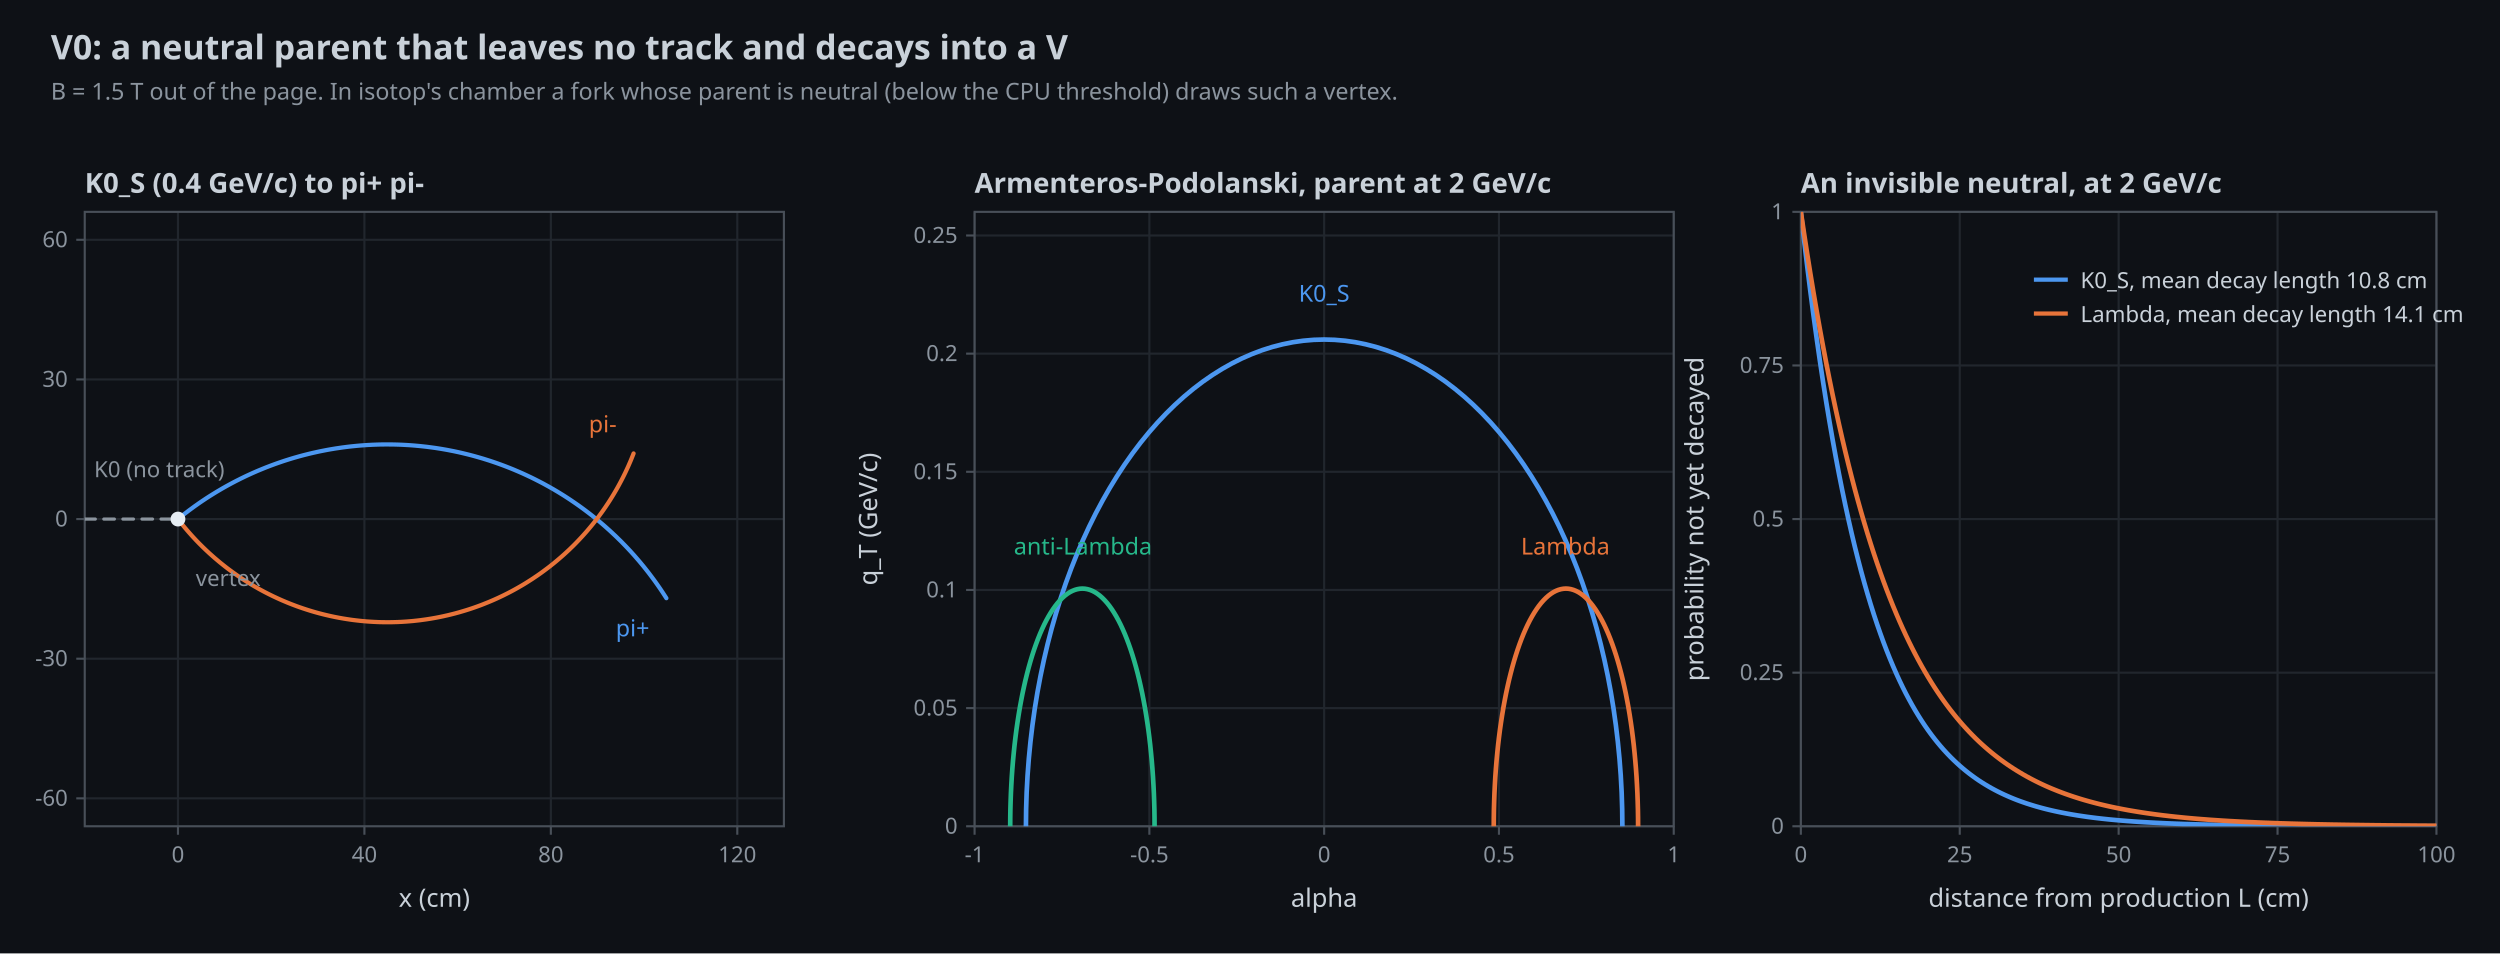
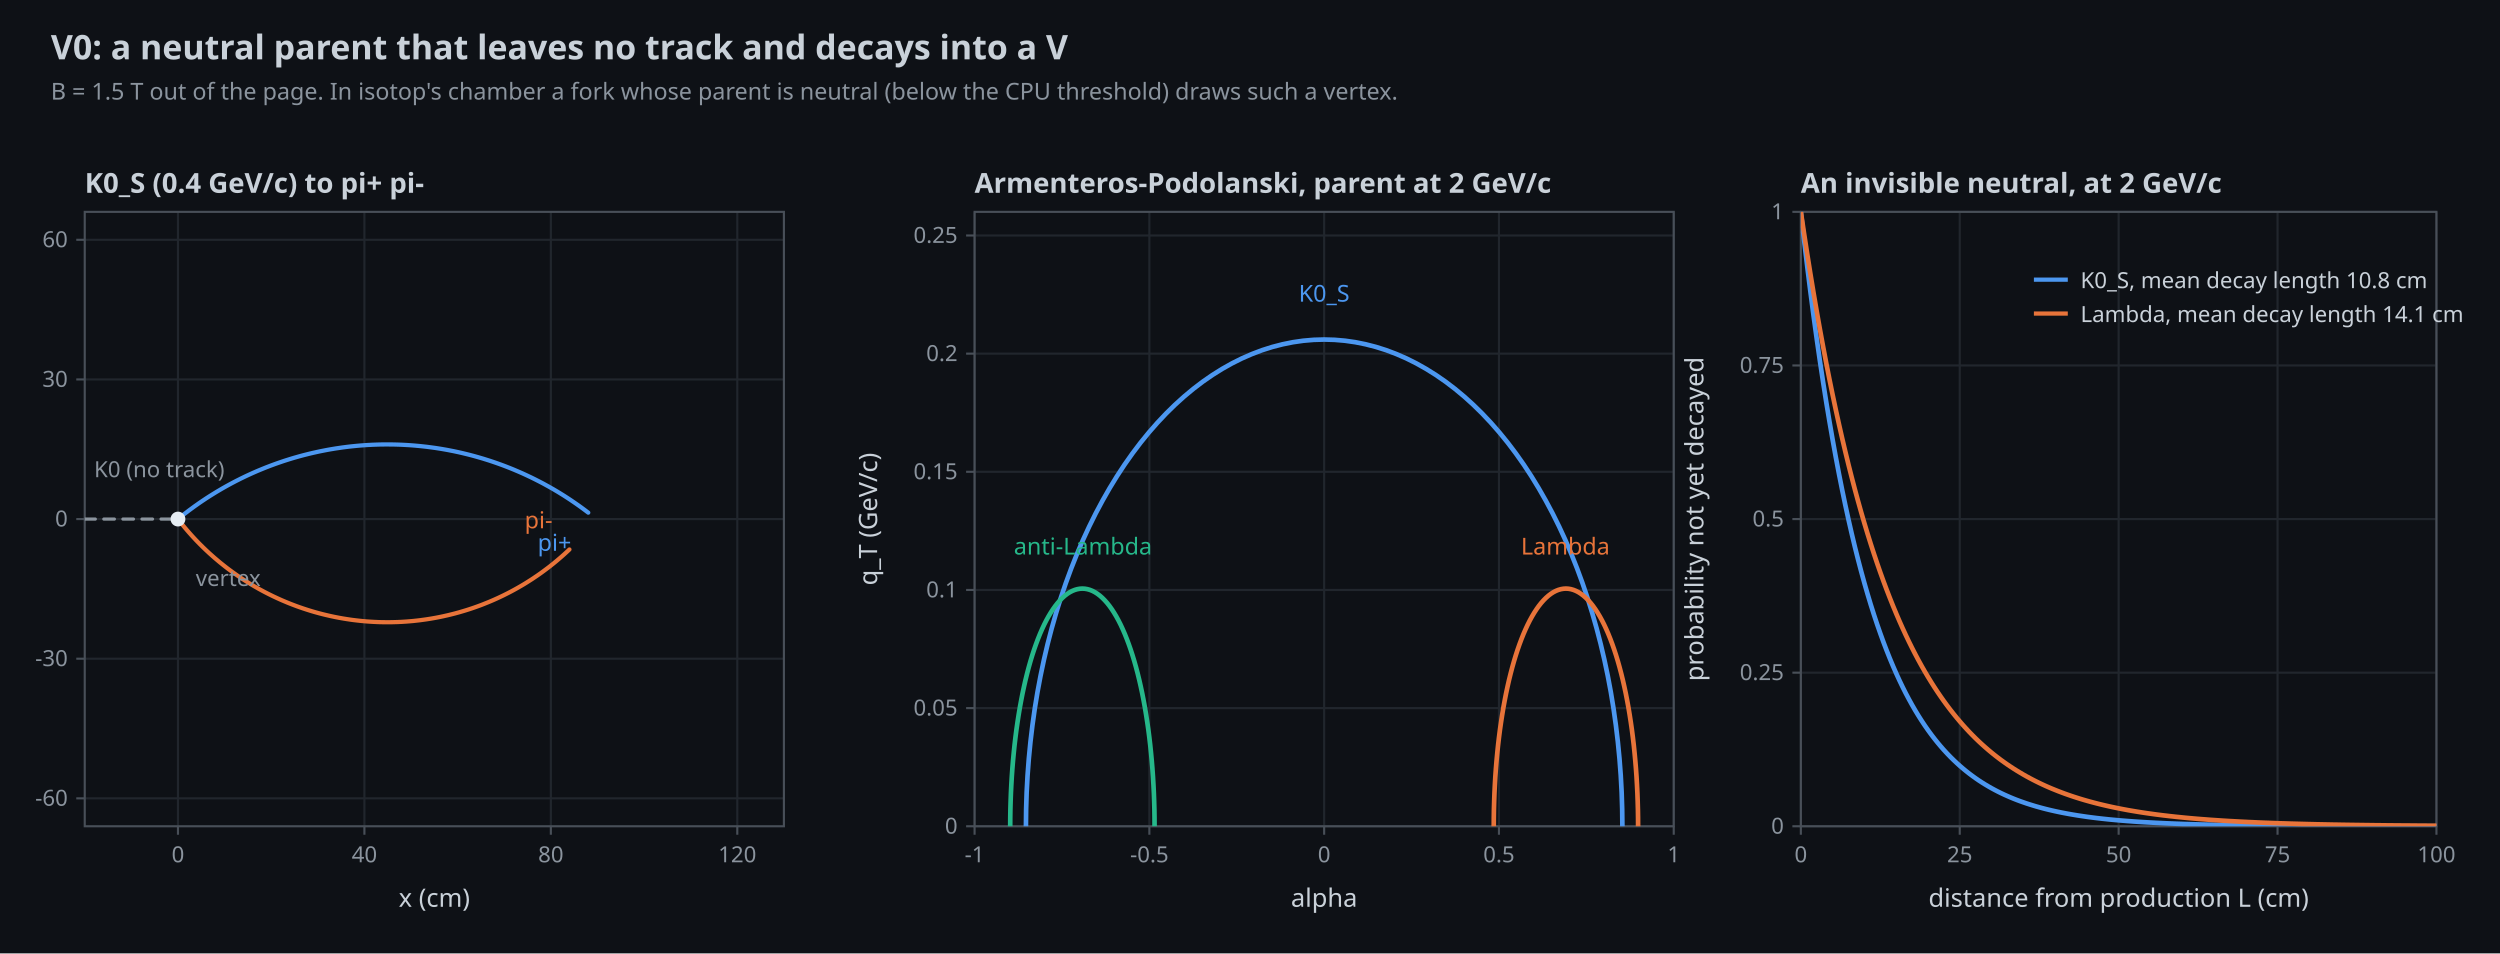
<svg xmlns="http://www.w3.org/2000/svg" viewBox="0 0 1180 450" width="1180" height="450" font-family="system-ui, sans-serif">
  <rect width="1180" height="450" fill="#0e1116" />
  <text x="24" y="28" font-size="16" text-anchor="start" fill="#c9d1d9" font-weight="600">V0: a neutral parent that leaves no track and decays into a V</text>
  <text x="24" y="47" font-size="11" text-anchor="start" fill="#8b949e">B = 1.5 T out of the page. In isotop's chamber a fork whose parent is neutral (below the CPU threshold) draws such a vertex.</text>
  <defs>
    <clipPath id="clip1">
      <rect x="40" y="100" width="330" height="290" />
    </clipPath>
  </defs>
  <line x1="84" y1="100" x2="84" y2="390" stroke="#21262d" stroke-width="1" />
  <line x1="172" y1="100" x2="172" y2="390" stroke="#21262d" stroke-width="1" />
  <line x1="260" y1="100" x2="260" y2="390" stroke="#21262d" stroke-width="1" />
  <line x1="348" y1="100" x2="348" y2="390" stroke="#21262d" stroke-width="1" />
  <line x1="40" y1="376.82" x2="370" y2="376.82" stroke="#21262d" stroke-width="1" />
  <line x1="40" y1="310.91" x2="370" y2="310.91" stroke="#21262d" stroke-width="1" />
  <line x1="40" y1="245" x2="370" y2="245" stroke="#21262d" stroke-width="1" />
  <line x1="40" y1="179.09" x2="370" y2="179.09" stroke="#21262d" stroke-width="1" />
  <line x1="40" y1="113.18" x2="370" y2="113.18" stroke="#21262d" stroke-width="1" />
  <rect x="40" y="100" width="330" height="290" fill="none" stroke="#484f58" stroke-width="1" />
  <line x1="84" y1="390" x2="84" y2="394" stroke="#484f58" stroke-width="1" />
  <text x="84" y="407" font-size="10.5" text-anchor="middle" fill="#8b949e">0</text>
  <line x1="172" y1="390" x2="172" y2="394" stroke="#484f58" stroke-width="1" />
  <text x="172" y="407" font-size="10.5" text-anchor="middle" fill="#8b949e">40</text>
  <line x1="260" y1="390" x2="260" y2="394" stroke="#484f58" stroke-width="1" />
  <text x="260" y="407" font-size="10.5" text-anchor="middle" fill="#8b949e">80</text>
  <line x1="348" y1="390" x2="348" y2="394" stroke="#484f58" stroke-width="1" />
  <text x="348" y="407" font-size="10.5" text-anchor="middle" fill="#8b949e">120</text>
  <line x1="36" y1="376.82" x2="40" y2="376.82" stroke="#484f58" stroke-width="1" />
  <text x="32" y="380.32" font-size="10.5" text-anchor="end" fill="#8b949e">-60</text>
  <line x1="36" y1="310.91" x2="40" y2="310.91" stroke="#484f58" stroke-width="1" />
  <text x="32" y="314.41" font-size="10.5" text-anchor="end" fill="#8b949e">-30</text>
  <line x1="36" y1="245" x2="40" y2="245" stroke="#484f58" stroke-width="1" />
  <text x="32" y="248.5" font-size="10.5" text-anchor="end" fill="#8b949e">0</text>
  <line x1="36" y1="179.09" x2="40" y2="179.09" stroke="#484f58" stroke-width="1" />
  <text x="32" y="182.59" font-size="10.5" text-anchor="end" fill="#8b949e">30</text>
  <line x1="36" y1="113.18" x2="40" y2="113.18" stroke="#484f58" stroke-width="1" />
  <text x="32" y="116.68" font-size="10.5" text-anchor="end" fill="#8b949e">60</text>
  <text x="205" y="428" font-size="12" text-anchor="middle" fill="#c9d1d9">x (cm)</text>
  <text x="-6" y="245" font-size="12" text-anchor="middle" fill="#c9d1d9" transform="rotate(-90 -6 245)">y (cm)</text>
  <text x="40" y="91" font-size="13" text-anchor="start" fill="#c9d1d9" font-weight="600">K0_S (0.4 GeV/c) to pi+ pi-</text>
-   <polyline points="84,245 84.85,244.31 85.71,243.62 86.57,242.94 87.44,242.26 88.32,241.6 89.19,240.93 90.08,240.28 90.96,239.63 91.85,238.98 92.75,238.35 93.65,237.71 94.55,237.09 95.46,236.47 96.38,235.86 97.29,235.25 98.22,234.65 99.14,234.06 100.07,233.48 101.01,232.9 101.95,232.32 102.89,231.76 103.84,231.2 104.79,230.64 105.74,230.1 106.7,229.56 107.66,229.03 108.63,228.5 109.6,227.98 110.57,227.47 111.55,226.96 112.53,226.47 113.51,225.97 114.5,225.49 115.49,225.01 116.48,224.54 117.48,224.08 118.48,223.62 119.48,223.17 120.49,222.73 121.5,222.29 122.51,221.87 123.53,221.45 124.55,221.03 125.57,220.62 126.59,220.23 127.62,219.83 128.65,219.45 129.68,219.07 130.72,218.7 131.76,218.34 132.8,217.98 133.84,217.63 134.89,217.29 135.94,216.96 136.99,216.63 138.04,216.31 139.09,216 140.15,215.7 141.21,215.4 142.27,215.11 143.33,214.83 144.4,214.56 145.47,214.29 146.54,214.03 147.61,213.78 148.68,213.54 149.75,213.3 150.83,213.07 151.91,212.85 152.99,212.64 154.07,212.43 155.15,212.23 156.23,212.04 157.32,211.86 158.4,211.68 159.49,211.52 160.58,211.36 161.67,211.2 162.76,211.06 163.85,210.92 164.94,210.79 166.03,210.67 167.13,210.56 168.22,210.45 169.32,210.35 170.42,210.26 171.51,210.18 172.61,210.1 173.71,210.03 174.81,209.98 175.9,209.92 177,209.88 178.1,209.84 179.2,209.81 180.3,209.79 181.4,209.78 182.5,209.77 183.6,209.78 184.7,209.79 185.8,209.8 186.9,209.83 188,209.86 189.1,209.9 190.2,209.95 191.3,210.01 192.4,210.07 193.49,210.14 194.59,210.22 195.69,210.31 196.78,210.41 197.88,210.51 198.97,210.62 200.07,210.74 201.16,210.86 202.25,211 203.34,211.14 204.43,211.29 205.52,211.44 206.61,211.61 207.69,211.78 208.78,211.96 209.86,212.15 210.95,212.34 212.03,212.55 213.11,212.76 214.19,212.97 215.26,213.2 216.34,213.43 217.41,213.67 218.48,213.92 219.55,214.18 220.62,214.44 221.69,214.71 222.75,214.99 223.81,215.27 224.87,215.57 225.93,215.87 226.99,216.18 228.04,216.49 229.09,216.82 230.14,217.15 231.19,217.48 232.23,217.83 233.27,218.18 234.31,218.54 235.35,218.91 236.38,219.28 237.41,219.66 238.44,220.05 239.47,220.45 240.49,220.85 241.51,221.26 242.53,221.68 243.54,222.11 244.55,222.54 245.56,222.98 246.57,223.42 247.57,223.88 248.57,224.34 249.56,224.81 250.56,225.28 251.54,225.76 252.53,226.25 253.51,226.75 254.49,227.25 255.47,227.76 256.44,228.27 257.4,228.8 258.37,229.33 259.33,229.86 260.28,230.41 261.24,230.95 262.18,231.51 263.13,232.07 264.07,232.64 265,233.22 265.94,233.8 266.86,234.39 267.79,234.99 268.71,235.59 269.62,236.2 270.53,236.82 271.44,237.44 272.34,238.07 273.24,238.7 274.13,239.34 275.02,239.99 275.91,240.65 276.79,241.31 277.66,241.97 278.53,242.64 279.4,243.32 280.26,244.01 281.11,244.7 281.96,245.39 282.81,246.1 283.65,246.8 284.49,247.52 285.32,248.24 286.14,248.96 286.96,249.7 287.78,250.43 288.59,251.18 289.39,251.93 290.19,252.68 290.99,253.44 291.77,254.21 292.56,254.98 293.34,255.75 294.11,256.54 294.87,257.32 295.64,258.12 296.39,258.92 297.14,259.72 297.89,260.53 298.62,261.34 299.36,262.16 300.08,262.99 300.8,263.82 301.52,264.65 302.23,265.49 302.93,266.34 303.63,267.18 304.32,268.04 305,268.9 305.68,269.76 306.36,270.63 307.02,271.51 307.68,272.38 308.34,273.27 308.99,274.15 309.63,275.05 310.26,275.94 310.89,276.84 311.52,277.75 312.13,278.66 312.74,279.57 313.34,280.49 313.94,281.42 314.53,282.34" fill="none" stroke="#4c97f0" stroke-width="2" stroke-linejoin="round" stroke-linecap="round" clip-path="url(#clip1)" />
-   <polyline points="84,245 84.67,245.87 85.35,246.73 86.04,247.59 86.74,248.44 87.44,249.28 88.15,250.12 88.87,250.95 89.6,251.78 90.33,252.6 91.07,253.41 91.82,254.22 92.57,255.02 93.33,255.81 94.1,256.6 94.88,257.37 95.66,258.15 96.45,258.91 97.24,259.67 98.05,260.42 98.85,261.17 99.67,261.9 100.49,262.63 101.32,263.36 102.16,264.07 103,264.78 103.84,265.48 104.7,266.17 105.56,266.86 106.42,267.54 107.29,268.21 108.17,268.87 109.06,269.52 109.94,270.17 110.84,270.81 111.74,271.44 112.65,272.06 113.56,272.68 114.47,273.29 115.4,273.88 116.32,274.47 117.26,275.06 118.19,275.63 119.14,276.2 120.08,276.76 121.04,277.3 121.99,277.85 122.96,278.38 123.92,278.9 124.89,279.42 125.87,279.92 126.85,280.42 127.84,280.91 128.82,281.39 129.82,281.86 130.82,282.33 131.82,282.78 132.82,283.23 133.83,283.66 134.85,284.09 135.86,284.51 136.88,284.92 137.91,285.32 138.93,285.71 139.97,286.1 141,286.47 142.04,286.83 143.08,287.19 144.12,287.53 145.17,287.87 146.22,288.2 147.27,288.52 148.33,288.83 149.39,289.13 150.45,289.42 151.51,289.7 152.58,289.97 153.64,290.23 154.72,290.48 155.79,290.73 156.86,290.96 157.94,291.19 159.02,291.4 160.1,291.61 161.18,291.8 162.27,291.99 163.35,292.16 164.44,292.33 165.53,292.49 166.62,292.64 167.71,292.77 168.8,292.9 169.89,293.02 170.99,293.13 172.08,293.23 173.18,293.32 174.28,293.4 175.38,293.47 176.47,293.53 177.57,293.58 178.67,293.63 179.77,293.66 180.87,293.68 181.97,293.69 183.07,293.69 184.17,293.69 185.27,293.67 186.37,293.64 187.47,293.61 188.57,293.56 189.67,293.51 190.77,293.44 191.86,293.37 192.96,293.28 194.06,293.19 195.15,293.09 196.24,292.97 197.34,292.85 198.43,292.72 199.52,292.57 200.61,292.42 201.7,292.26 202.78,292.09 203.87,291.91 204.95,291.72 206.03,291.52 207.11,291.31 208.19,291.09 209.27,290.86 210.34,290.62 211.41,290.38 212.48,290.12 213.55,289.85 214.62,289.58 215.68,289.29 216.74,289 217.79,288.69 218.85,288.38 219.9,288.06 220.95,287.73 221.99,287.39 223.04,287.04 224.08,286.68 225.11,286.31 226.15,285.93 227.18,285.55 228.2,285.15 229.22,284.74 230.24,284.33 231.26,283.91 232.27,283.48 233.28,283.04 234.28,282.59 235.28,282.13 236.28,281.66 237.27,281.19 238.26,280.7 239.24,280.21 240.22,279.71 241.19,279.2 242.16,278.68 243.13,278.15 244.09,277.61 245.04,277.07 245.99,276.52 246.94,275.96 247.88,275.39 248.81,274.81 249.74,274.22 250.67,273.63 251.59,273.03 252.5,272.41 253.41,271.8 254.32,271.17 255.21,270.54 256.11,269.89 256.99,269.24 257.87,268.58 258.75,267.92 259.62,267.25 260.48,266.56 261.34,265.88 262.19,265.18 263.03,264.48 263.87,263.76 264.7,263.05 265.53,262.32 266.35,261.59 267.16,260.85 267.97,260.1 268.77,259.35 269.56,258.58 270.35,257.82 271.13,257.04 271.9,256.26 272.66,255.47 273.42,254.67 274.17,253.87 274.92,253.06 275.65,252.25 276.38,251.43 277.11,250.6 277.82,249.76 278.53,248.92 279.23,248.07 279.92,247.22 280.61,246.36 281.29,245.5 281.96,244.62 282.62,243.75 283.27,242.86 283.92,241.98 284.56,241.08 285.19,240.18 285.81,239.28 286.42,238.36 287.03,237.45 287.63,236.53 288.22,235.6 288.8,234.67 289.38,233.73 289.94,232.79 290.5,231.84 291.05,230.89 291.59,229.93 292.12,228.97 292.64,228 293.16,227.03 293.66,226.06 294.16,225.08 294.65,224.09 295.13,223.11 295.6,222.11 296.06,221.12 296.52,220.12 296.96,219.11 297.4,218.1 297.83,217.09 298.24,216.07 298.65,215.05 299.05,214.03" fill="none" stroke="#e8743a" stroke-width="2" stroke-linejoin="round" stroke-linecap="round" clip-path="url(#clip1)" />
+   <polyline points="84,245 84.85,244.31 85.71,243.62 86.57,242.94 87.44,242.26 88.32,241.6 89.19,240.93 90.08,240.28 90.96,239.63 91.85,238.98 92.75,238.35 93.65,237.71 94.55,237.09 95.46,236.47 96.38,235.86 97.29,235.25 98.22,234.65 99.14,234.06 100.07,233.48 101.01,232.9 101.95,232.32 102.89,231.76 103.84,231.2 104.79,230.64 105.74,230.1 106.7,229.56 107.66,229.03 108.63,228.5 109.6,227.98 110.57,227.47 111.55,226.96 112.53,226.47 113.51,225.97 114.5,225.49 115.49,225.01 116.48,224.54 117.48,224.08 118.48,223.62 119.48,223.17 120.49,222.73 121.5,222.29 122.51,221.87 123.53,221.45 124.55,221.03 125.57,220.62 126.59,220.23 127.62,219.83 128.65,219.45 129.68,219.07 130.72,218.7 131.76,218.34 132.8,217.98 133.84,217.63 134.89,217.29 135.94,216.96 136.99,216.63 138.04,216.31 139.09,216 140.15,215.7 141.21,215.4 142.27,215.11 143.33,214.83 144.4,214.56 145.47,214.29 146.54,214.03 147.61,213.78 148.68,213.54 149.75,213.3 150.83,213.07 151.91,212.85 152.99,212.64 154.07,212.43 155.15,212.23 156.23,212.04 157.32,211.86 158.4,211.68 159.49,211.52 160.58,211.36 161.67,211.2 162.76,211.06 163.85,210.92 164.94,210.79 166.03,210.67 167.13,210.56 168.22,210.45 169.32,210.35 170.42,210.26 171.51,210.18 172.61,210.1 173.71,210.03 174.81,209.98 175.9,209.92 177,209.88 178.1,209.84 179.2,209.81 180.3,209.79 181.4,209.78 182.5,209.77 183.6,209.78 184.7,209.79 185.8,209.8 186.9,209.83 188,209.86 189.1,209.9 190.2,209.95 191.3,210.01 192.4,210.07 193.49,210.14 194.59,210.22 195.69,210.31 196.78,210.41 197.88,210.51 198.97,210.62 200.07,210.74 201.16,210.86 202.25,211 203.34,211.14 204.43,211.29 205.52,211.44 206.61,211.61 207.69,211.78 208.78,211.96 209.86,212.15 210.95,212.34 212.03,212.55 213.11,212.76 214.19,212.97 215.26,213.2 216.34,213.43 217.41,213.67 218.48,213.92 219.55,214.18 220.62,214.44 221.69,214.71 222.75,214.99 223.81,215.27 224.87,215.57 225.93,215.87 226.99,216.18 228.04,216.49 229.09,216.82 230.14,217.15 231.19,217.48 232.23,217.83 233.27,218.18 234.31,218.54 235.35,218.91 236.38,219.28 237.41,219.66 238.44,220.05 239.47,220.45 240.49,220.85 241.51,221.26 242.53,221.68 243.54,222.11 244.55,222.54 245.56,222.98 246.57,223.42 247.57,223.88 248.57,224.34 249.56,224.81 250.56,225.28 251.54,225.76 252.53,226.25 253.51,226.75 254.49,227.25 255.47,227.76 256.44,228.27 257.4,228.8 258.37,229.33 259.33,229.86 260.28,230.41 261.24,230.95 262.18,231.51 263.13,232.07 264.07,232.64 265,233.22 265.94,233.8 266.86,234.39 267.79,234.99 268.71,235.59 269.62,236.2 270.53,236.82 271.44,237.44 272.34,238.07 273.24,238.7 274.13,239.34 275.02,239.99 275.91,240.65 276.79,241.31 277.66,241.97" fill="none" stroke="#4c97f0" stroke-width="2" stroke-linejoin="round" stroke-linecap="round" clip-path="url(#clip1)" />
+   <polyline points="84,245 84.67,245.87 85.35,246.73 86.04,247.59 86.74,248.44 87.44,249.28 88.15,250.12 88.87,250.95 89.6,251.78 90.33,252.6 91.07,253.41 91.82,254.22 92.57,255.02 93.33,255.81 94.1,256.6 94.88,257.37 95.66,258.15 96.45,258.91 97.24,259.67 98.05,260.42 98.85,261.17 99.67,261.9 100.49,262.63 101.32,263.36 102.16,264.07 103,264.78 103.84,265.48 104.7,266.17 105.56,266.86 106.42,267.54 107.29,268.21 108.17,268.87 109.06,269.52 109.94,270.17 110.84,270.81 111.74,271.44 112.65,272.06 113.56,272.68 114.47,273.29 115.4,273.88 116.32,274.47 117.26,275.06 118.19,275.63 119.14,276.2 120.08,276.76 121.04,277.3 121.99,277.85 122.96,278.38 123.92,278.9 124.89,279.42 125.87,279.92 126.85,280.42 127.84,280.91 128.82,281.39 129.82,281.86 130.82,282.33 131.82,282.78 132.82,283.23 133.83,283.66 134.85,284.09 135.86,284.51 136.88,284.92 137.91,285.32 138.93,285.71 139.97,286.1 141,286.47 142.04,286.83 143.08,287.19 144.12,287.53 145.17,287.87 146.22,288.2 147.27,288.52 148.33,288.83 149.39,289.13 150.45,289.42 151.51,289.7 152.58,289.97 153.64,290.23 154.72,290.48 155.79,290.73 156.86,290.96 157.94,291.19 159.02,291.4 160.1,291.61 161.18,291.8 162.27,291.99 163.35,292.16 164.44,292.33 165.53,292.49 166.62,292.64 167.71,292.77 168.8,292.9 169.89,293.02 170.99,293.13 172.08,293.23 173.18,293.32 174.28,293.4 175.38,293.47 176.47,293.53 177.57,293.58 178.67,293.63 179.77,293.66 180.87,293.68 181.97,293.69 183.07,293.69 184.17,293.69 185.27,293.67 186.37,293.64 187.47,293.61 188.57,293.56 189.67,293.51 190.77,293.44 191.86,293.37 192.96,293.28 194.06,293.19 195.15,293.09 196.24,292.97 197.34,292.85 198.43,292.72 199.52,292.57 200.61,292.42 201.7,292.26 202.78,292.09 203.87,291.91 204.95,291.72 206.03,291.52 207.11,291.31 208.19,291.09 209.27,290.86 210.34,290.62 211.41,290.38 212.48,290.12 213.55,289.85 214.62,289.58 215.68,289.29 216.74,289 217.79,288.69 218.85,288.38 219.9,288.06 220.95,287.73 221.99,287.39 223.04,287.04 224.08,286.68 225.11,286.31 226.15,285.93 227.18,285.55 228.2,285.15 229.22,284.74 230.24,284.33 231.26,283.91 232.27,283.48 233.28,283.04 234.28,282.59 235.28,282.13 236.28,281.66 237.27,281.19 238.26,280.7 239.24,280.21 240.22,279.71 241.19,279.2 242.16,278.68 243.13,278.15 244.09,277.61 245.04,277.07 245.99,276.52 246.94,275.96 247.88,275.39 248.81,274.81 249.74,274.22 250.67,273.63 251.59,273.03 252.5,272.41 253.41,271.8 254.32,271.17 255.21,270.54 256.11,269.89 256.99,269.24 257.87,268.58 258.75,267.92 259.62,267.25 260.48,266.56 261.34,265.88 262.19,265.18 263.03,264.48 263.87,263.76 264.7,263.05 265.53,262.32 266.35,261.59 267.16,260.85 267.97,260.1 268.77,259.35" fill="none" stroke="#e8743a" stroke-width="2" stroke-linejoin="round" stroke-linecap="round" clip-path="url(#clip1)" />
  <polyline points="40,245 84,245" fill="none" stroke="#8b949e" stroke-width="1.5" stroke-linejoin="round" stroke-linecap="round" stroke-dasharray="5 4" clip-path="url(#clip1)" />
  <circle cx="84" cy="245" r="3.5" fill="#e6edf3" clip-path="url(#clip1)" />
  <text x="92.4" y="276.58" font-size="10.5" text-anchor="start" fill="#8b949e">vertex</text>
  <text x="44.4" y="225.23" font-size="10.5" text-anchor="start" fill="#8b949e">K0 (no track)</text>
-   <text x="306.53" y="300.34" font-size="11" text-anchor="end" fill="#4c97f0">pi+</text>
-   <text x="291.05" y="204.03" font-size="11" text-anchor="end" fill="#e8743a">pi-</text>
+   <text x="269.66" y="259.97" font-size="11" text-anchor="end" fill="#4c97f0">pi+</text>
+   <text x="260.77" y="249.35" font-size="11" text-anchor="end" fill="#e8743a">pi-</text>
  <defs>
    <clipPath id="clip2">
      <rect x="460" y="100" width="330" height="290" />
    </clipPath>
  </defs>
  <line x1="460" y1="100" x2="460" y2="390" stroke="#21262d" stroke-width="1" />
  <line x1="542.5" y1="100" x2="542.5" y2="390" stroke="#21262d" stroke-width="1" />
  <line x1="625" y1="100" x2="625" y2="390" stroke="#21262d" stroke-width="1" />
  <line x1="707.5" y1="100" x2="707.5" y2="390" stroke="#21262d" stroke-width="1" />
  <line x1="790" y1="100" x2="790" y2="390" stroke="#21262d" stroke-width="1" />
  <line x1="460" y1="390" x2="790" y2="390" stroke="#21262d" stroke-width="1" />
  <line x1="460" y1="334.23" x2="790" y2="334.23" stroke="#21262d" stroke-width="1" />
  <line x1="460" y1="278.46" x2="790" y2="278.46" stroke="#21262d" stroke-width="1" />
  <line x1="460" y1="222.69" x2="790" y2="222.69" stroke="#21262d" stroke-width="1" />
  <line x1="460" y1="166.92" x2="790" y2="166.92" stroke="#21262d" stroke-width="1" />
  <line x1="460" y1="111.15" x2="790" y2="111.15" stroke="#21262d" stroke-width="1" />
  <rect x="460" y="100" width="330" height="290" fill="none" stroke="#484f58" stroke-width="1" />
  <line x1="460" y1="390" x2="460" y2="394" stroke="#484f58" stroke-width="1" />
  <text x="460" y="407" font-size="10.5" text-anchor="middle" fill="#8b949e">-1</text>
  <line x1="542.5" y1="390" x2="542.5" y2="394" stroke="#484f58" stroke-width="1" />
  <text x="542.5" y="407" font-size="10.5" text-anchor="middle" fill="#8b949e">-0.5</text>
  <line x1="625" y1="390" x2="625" y2="394" stroke="#484f58" stroke-width="1" />
  <text x="625" y="407" font-size="10.5" text-anchor="middle" fill="#8b949e">0</text>
  <line x1="707.5" y1="390" x2="707.5" y2="394" stroke="#484f58" stroke-width="1" />
  <text x="707.5" y="407" font-size="10.5" text-anchor="middle" fill="#8b949e">0.5</text>
  <line x1="790" y1="390" x2="790" y2="394" stroke="#484f58" stroke-width="1" />
  <text x="790" y="407" font-size="10.5" text-anchor="middle" fill="#8b949e">1</text>
  <line x1="456" y1="390" x2="460" y2="390" stroke="#484f58" stroke-width="1" />
  <text x="452" y="393.5" font-size="10.5" text-anchor="end" fill="#8b949e">0</text>
  <line x1="456" y1="334.23" x2="460" y2="334.23" stroke="#484f58" stroke-width="1" />
  <text x="452" y="337.73" font-size="10.5" text-anchor="end" fill="#8b949e">0.05</text>
  <line x1="456" y1="278.46" x2="460" y2="278.46" stroke="#484f58" stroke-width="1" />
  <text x="452" y="281.96" font-size="10.5" text-anchor="end" fill="#8b949e">0.1</text>
  <line x1="456" y1="222.69" x2="460" y2="222.69" stroke="#484f58" stroke-width="1" />
  <text x="452" y="226.19" font-size="10.5" text-anchor="end" fill="#8b949e">0.15</text>
  <line x1="456" y1="166.92" x2="460" y2="166.92" stroke="#484f58" stroke-width="1" />
  <text x="452" y="170.42" font-size="10.5" text-anchor="end" fill="#8b949e">0.2</text>
  <line x1="456" y1="111.15" x2="460" y2="111.15" stroke="#484f58" stroke-width="1" />
  <text x="452" y="114.65" font-size="10.5" text-anchor="end" fill="#8b949e">0.25</text>
  <text x="625" y="428" font-size="12" text-anchor="middle" fill="#c9d1d9">alpha</text>
  <text x="414" y="245" font-size="12" text-anchor="middle" fill="#c9d1d9" transform="rotate(-90 414 245)">q_T (GeV/c)</text>
  <text x="460" y="91" font-size="13" text-anchor="start" fill="#c9d1d9" font-weight="600">Armenteros-Podolanski, parent at 2 GeV/c</text>
  <polyline points="765.76,390 765.67,381.98 765.42,373.97 764.99,365.99 764.39,358.03 763.62,350.11 762.68,342.23 761.58,334.42 760.31,326.68 758.87,319.01 757.27,311.43 755.51,303.94 753.59,296.56 751.51,289.29 749.28,282.14 746.9,275.13 744.37,268.26 741.69,261.53 738.88,254.96 735.92,248.56 732.83,242.33 729.6,236.28 726.25,230.41 722.78,224.74 719.19,219.27 715.48,214.01 711.66,208.96 707.74,204.14 703.71,199.54 699.59,195.17 695.38,191.04 691.08,187.15 686.7,183.51 682.25,180.12 677.73,176.99 673.14,174.12 668.5,171.51 663.8,169.16 659.05,167.09 654.27,165.28 649.44,163.75 644.59,162.5 639.71,161.52 634.82,160.82 629.91,160.4 625,160.26 620.09,160.4 615.18,160.82 610.29,161.52 605.41,162.5 600.56,163.75 595.73,165.28 590.95,167.09 586.2,169.16 581.5,171.51 576.86,174.12 572.27,176.99 567.75,180.12 563.3,183.51 558.92,187.15 554.62,191.04 550.41,195.17 546.29,199.54 542.26,204.14 538.34,208.96 534.52,214.01 530.81,219.27 527.22,224.74 523.75,230.41 520.4,236.28 517.17,242.33 514.08,248.56 511.12,254.96 508.31,261.53 505.63,268.26 503.1,275.13 500.72,282.14 498.49,289.29 496.41,296.56 494.49,303.94 492.73,311.43 491.13,319.01 489.69,326.68 488.42,334.42 487.32,342.23 486.38,350.11 485.61,358.03 485.01,365.99 484.58,373.97 484.33,381.98 484.24,390 484.33,381.98 484.58,373.97 485.01,365.99 485.61,358.03 486.38,350.11 487.32,342.23 488.42,334.42 489.69,326.68 491.13,319.01 492.73,311.43 494.49,303.94 496.41,296.56 498.49,289.29 500.72,282.14 503.1,275.13 505.63,268.26 508.31,261.53 511.12,254.96 514.08,248.56 517.17,242.33 520.4,236.28 523.75,230.41 527.22,224.74 530.81,219.27 534.52,214.01 538.34,208.96 542.26,204.14 546.29,199.54 550.41,195.17 554.62,191.04 558.92,187.15 563.3,183.51 567.75,180.12 572.27,176.99 576.86,174.12 581.5,171.51 586.2,169.16 590.95,167.09 595.73,165.28 600.56,163.75 605.41,162.5 610.29,161.52 615.18,160.82 620.09,160.4 625,160.26 629.91,160.4 634.82,160.82 639.71,161.52 644.59,162.5 649.44,163.75 654.27,165.28 659.05,167.09 663.8,169.16 668.5,171.51 673.14,174.12 677.73,176.99 682.25,180.12 686.7,183.51 691.08,187.15 695.38,191.04 699.59,195.17 703.71,199.54 707.74,204.14 711.66,208.96 715.48,214.01 719.19,219.27 722.78,224.74 726.25,230.41 729.6,236.28 732.83,242.33 735.92,248.56 738.88,254.96 741.69,261.53 744.37,268.26 746.9,275.13 749.28,282.14 751.51,289.29 753.59,296.56 755.51,303.94 757.27,311.43 758.87,319.01 760.31,326.68 761.58,334.42 762.68,342.23 763.62,350.11 764.39,358.03 764.99,365.99 765.42,373.97 765.67,381.98 765.76,390" fill="none" stroke="#4c97f0" stroke-width="2.2" stroke-linejoin="round" stroke-linecap="round" clip-path="url(#clip2)" />
  <polyline points="773.18,390 773.16,386.08 773.1,382.17 772.99,378.27 772.85,374.39 772.66,370.52 772.44,366.68 772.17,362.86 771.86,359.08 771.51,355.33 771.13,351.63 770.7,347.97 770.24,344.37 769.73,340.82 769.19,337.33 768.62,333.91 768,330.55 767.36,327.27 766.67,324.06 765.96,320.93 765.21,317.89 764.43,314.93 763.62,312.07 762.78,309.3 761.91,306.63 761.01,304.06 760.09,301.6 759.14,299.24 758.16,296.99 757.17,294.86 756.15,292.84 755.11,290.95 754.05,289.17 752.97,287.51 751.88,285.98 750.77,284.58 749.64,283.31 748.5,282.16 747.36,281.15 746.2,280.27 745.03,279.52 743.86,278.91 742.68,278.43 741.49,278.09 740.3,277.88 739.11,277.81 737.93,277.88 736.74,278.09 735.55,278.43 734.37,278.91 733.2,279.52 732.03,280.27 730.87,281.15 729.73,282.16 728.59,283.31 727.46,284.58 726.35,285.98 725.26,287.51 724.18,289.17 723.12,290.95 722.08,292.84 721.06,294.86 720.07,296.99 719.09,299.24 718.14,301.6 717.22,304.06 716.32,306.63 715.45,309.3 714.61,312.07 713.8,314.93 713.02,317.89 712.27,320.93 711.56,324.06 710.87,327.27 710.23,330.55 709.61,333.91 709.04,337.33 708.5,340.82 707.99,344.37 707.53,347.97 707.1,351.63 706.72,355.33 706.37,359.08 706.06,362.86 705.79,366.68 705.57,370.52 705.38,374.39 705.24,378.27 705.13,382.17 705.07,386.08 705.05,390 705.07,386.08 705.13,382.17 705.24,378.27 705.38,374.39 705.57,370.52 705.79,366.68 706.06,362.86 706.37,359.08 706.72,355.33 707.1,351.63 707.53,347.97 707.99,344.37 708.5,340.82 709.04,337.33 709.61,333.91 710.23,330.55 710.87,327.27 711.56,324.06 712.27,320.93 713.02,317.89 713.8,314.93 714.61,312.07 715.45,309.3 716.32,306.63 717.22,304.06 718.14,301.6 719.09,299.24 720.07,296.99 721.06,294.86 722.08,292.84 723.12,290.95 724.18,289.17 725.26,287.51 726.35,285.98 727.46,284.58 728.59,283.31 729.73,282.16 730.87,281.15 732.03,280.27 733.2,279.52 734.37,278.91 735.55,278.43 736.74,278.09 737.93,277.88 739.11,277.81 740.3,277.88 741.49,278.09 742.68,278.43 743.86,278.91 745.03,279.52 746.2,280.27 747.36,281.15 748.5,282.16 749.64,283.31 750.77,284.58 751.88,285.98 752.97,287.51 754.05,289.17 755.11,290.95 756.15,292.84 757.17,294.86 758.16,296.99 759.14,299.24 760.09,301.6 761.01,304.06 761.91,306.63 762.78,309.3 763.62,312.07 764.43,314.93 765.21,317.89 765.96,320.93 766.67,324.06 767.36,327.27 768,330.55 768.62,333.91 769.19,337.33 769.73,340.82 770.24,344.37 770.7,347.97 771.13,351.63 771.51,355.33 771.86,359.08 772.17,362.86 772.44,366.68 772.66,370.52 772.85,374.39 772.99,378.27 773.1,382.17 773.16,386.08 773.18,390" fill="none" stroke="#e8743a" stroke-width="2.2" stroke-linejoin="round" stroke-linecap="round" clip-path="url(#clip2)" />
  <polyline points="544.95,390 544.93,386.08 544.87,382.17 544.76,378.27 544.62,374.39 544.43,370.52 544.21,366.68 543.94,362.86 543.63,359.08 543.28,355.33 542.9,351.63 542.47,347.97 542.01,344.37 541.5,340.82 540.96,337.33 540.39,333.91 539.77,330.55 539.13,327.27 538.44,324.06 537.73,320.93 536.98,317.89 536.2,314.93 535.39,312.07 534.55,309.3 533.68,306.63 532.78,304.06 531.86,301.6 530.91,299.24 529.93,296.99 528.94,294.86 527.92,292.84 526.88,290.95 525.82,289.17 524.74,287.51 523.65,285.98 522.54,284.58 521.41,283.31 520.27,282.16 519.13,281.15 517.97,280.27 516.8,279.52 515.63,278.91 514.45,278.43 513.26,278.09 512.07,277.88 510.89,277.81 509.7,277.88 508.51,278.09 507.32,278.43 506.14,278.91 504.97,279.52 503.8,280.27 502.64,281.15 501.5,282.16 500.36,283.31 499.23,284.58 498.12,285.98 497.03,287.51 495.95,289.17 494.89,290.95 493.85,292.84 492.83,294.86 491.84,296.99 490.86,299.24 489.91,301.6 488.99,304.06 488.09,306.63 487.22,309.3 486.38,312.07 485.57,314.93 484.79,317.89 484.04,320.93 483.33,324.06 482.64,327.27 482,330.55 481.38,333.91 480.81,337.33 480.27,340.82 479.76,344.37 479.3,347.97 478.87,351.63 478.49,355.33 478.14,359.08 477.83,362.86 477.56,366.68 477.34,370.52 477.15,374.39 477.01,378.27 476.9,382.17 476.84,386.08 476.82,390 476.84,386.08 476.9,382.17 477.01,378.27 477.15,374.39 477.34,370.52 477.56,366.68 477.83,362.86 478.14,359.08 478.49,355.33 478.87,351.63 479.3,347.97 479.76,344.37 480.27,340.82 480.81,337.33 481.38,333.91 482,330.55 482.64,327.27 483.33,324.06 484.04,320.93 484.79,317.89 485.57,314.93 486.38,312.07 487.22,309.3 488.09,306.63 488.99,304.06 489.91,301.6 490.86,299.24 491.84,296.99 492.83,294.86 493.85,292.84 494.89,290.95 495.95,289.17 497.03,287.51 498.12,285.98 499.23,284.58 500.36,283.31 501.5,282.16 502.64,281.15 503.8,280.27 504.97,279.52 506.14,278.91 507.32,278.43 508.51,278.09 509.7,277.88 510.89,277.81 512.07,277.88 513.26,278.09 514.45,278.43 515.63,278.91 516.8,279.52 517.97,280.27 519.13,281.15 520.27,282.16 521.41,283.31 522.54,284.58 523.65,285.98 524.74,287.51 525.82,289.17 526.88,290.95 527.92,292.84 528.94,294.86 529.93,296.99 530.91,299.24 531.86,301.6 532.78,304.06 533.68,306.63 534.55,309.3 535.39,312.07 536.2,314.93 536.98,317.89 537.73,320.93 538.44,324.06 539.13,327.27 539.77,330.55 540.39,333.91 540.96,337.33 541.5,340.82 542.01,344.37 542.47,347.97 542.9,351.63 543.28,355.33 543.63,359.08 543.94,362.86 544.21,366.68 544.43,370.52 544.62,374.39 544.76,378.27 544.87,382.17 544.93,386.08 544.95,390" fill="none" stroke="#26b88a" stroke-width="2.2" stroke-linejoin="round" stroke-linecap="round" clip-path="url(#clip2)" />
  <text x="625" y="142.38" font-size="11" text-anchor="middle" fill="#4c97f0">K0_S</text>
  <text x="738.85" y="261.73" font-size="11" text-anchor="middle" fill="#e8743a">Lambda</text>
  <text x="511.15" y="261.73" font-size="11" text-anchor="middle" fill="#26b88a">anti-Lambda</text>
  <defs>
    <clipPath id="clip3">
      <rect x="850" y="100" width="300" height="290" />
    </clipPath>
  </defs>
  <line x1="850" y1="100" x2="850" y2="390" stroke="#21262d" stroke-width="1" />
  <line x1="925" y1="100" x2="925" y2="390" stroke="#21262d" stroke-width="1" />
  <line x1="1000" y1="100" x2="1000" y2="390" stroke="#21262d" stroke-width="1" />
  <line x1="1075" y1="100" x2="1075" y2="390" stroke="#21262d" stroke-width="1" />
  <line x1="1150" y1="100" x2="1150" y2="390" stroke="#21262d" stroke-width="1" />
  <line x1="850" y1="390" x2="1150" y2="390" stroke="#21262d" stroke-width="1" />
  <line x1="850" y1="317.5" x2="1150" y2="317.5" stroke="#21262d" stroke-width="1" />
  <line x1="850" y1="245" x2="1150" y2="245" stroke="#21262d" stroke-width="1" />
  <line x1="850" y1="172.5" x2="1150" y2="172.5" stroke="#21262d" stroke-width="1" />
  <line x1="850" y1="100" x2="1150" y2="100" stroke="#21262d" stroke-width="1" />
  <rect x="850" y="100" width="300" height="290" fill="none" stroke="#484f58" stroke-width="1" />
  <line x1="850" y1="390" x2="850" y2="394" stroke="#484f58" stroke-width="1" />
  <text x="850" y="407" font-size="10.5" text-anchor="middle" fill="#8b949e">0</text>
  <line x1="925" y1="390" x2="925" y2="394" stroke="#484f58" stroke-width="1" />
  <text x="925" y="407" font-size="10.5" text-anchor="middle" fill="#8b949e">25</text>
  <line x1="1000" y1="390" x2="1000" y2="394" stroke="#484f58" stroke-width="1" />
  <text x="1000" y="407" font-size="10.5" text-anchor="middle" fill="#8b949e">50</text>
  <line x1="1075" y1="390" x2="1075" y2="394" stroke="#484f58" stroke-width="1" />
  <text x="1075" y="407" font-size="10.5" text-anchor="middle" fill="#8b949e">75</text>
  <line x1="1150" y1="390" x2="1150" y2="394" stroke="#484f58" stroke-width="1" />
  <text x="1150" y="407" font-size="10.5" text-anchor="middle" fill="#8b949e">100</text>
  <line x1="846" y1="390" x2="850" y2="390" stroke="#484f58" stroke-width="1" />
  <text x="842" y="393.5" font-size="10.5" text-anchor="end" fill="#8b949e">0</text>
  <line x1="846" y1="317.5" x2="850" y2="317.5" stroke="#484f58" stroke-width="1" />
  <text x="842" y="321" font-size="10.5" text-anchor="end" fill="#8b949e">0.25</text>
  <line x1="846" y1="245" x2="850" y2="245" stroke="#484f58" stroke-width="1" />
  <text x="842" y="248.5" font-size="10.5" text-anchor="end" fill="#8b949e">0.5</text>
  <line x1="846" y1="172.5" x2="850" y2="172.5" stroke="#484f58" stroke-width="1" />
  <text x="842" y="176" font-size="10.5" text-anchor="end" fill="#8b949e">0.75</text>
  <line x1="846" y1="100" x2="850" y2="100" stroke="#484f58" stroke-width="1" />
  <text x="842" y="103.5" font-size="10.5" text-anchor="end" fill="#8b949e">1</text>
  <text x="1000" y="428" font-size="12" text-anchor="middle" fill="#c9d1d9">distance from production L (cm)</text>
  <text x="804" y="245" font-size="12" text-anchor="middle" fill="#c9d1d9" transform="rotate(-90 804 245)">probability not yet decayed</text>
  <text x="850" y="91" font-size="13" text-anchor="start" fill="#c9d1d9" font-weight="600">An invisible neutral, at 2 GeV/c</text>
  <polyline points="850,100 851.5,113.13 853,125.67 854.5,137.65 856,149.08 857.5,159.99 859,170.41 860.5,180.35 862,189.85 863.5,198.91 865,207.57 866.5,215.83 868,223.72 869.5,231.25 871,238.44 872.5,245.3 874,251.86 875.5,258.11 877,264.09 878.5,269.79 880,275.24 881.5,280.43 883,285.4 884.5,290.13 886,294.66 887.5,298.97 889,303.1 890.5,307.03 892,310.79 893.5,314.38 895,317.8 896.5,321.07 898,324.2 899.5,327.18 901,330.02 902.5,332.74 904,335.33 905.5,337.81 907,340.17 908.5,342.43 910,344.58 911.5,346.64 913,348.6 914.5,350.48 916,352.27 917.5,353.98 919,355.61 920.5,357.17 922,358.65 923.5,360.07 925,361.43 926.5,362.72 928,363.96 929.5,365.14 931,366.26 932.5,367.34 934,368.37 935.5,369.35 937,370.28 938.5,371.17 940,372.03 941.5,372.84 943,373.62 944.5,374.36 946,375.07 947.5,375.74 949,376.39 950.5,377.01 952,377.6 953.5,378.16 955,378.69 956.5,379.21 958,379.69 959.5,380.16 961,380.61 962.5,381.03 964,381.44 965.5,381.83 967,382.2 968.5,382.55 970,382.89 971.5,383.21 973,383.52 974.5,383.81 976,384.09 977.5,384.36 979,384.61 980.5,384.86 982,385.09 983.5,385.31 985,385.53 986.5,385.73 988,385.92 989.5,386.11 991,386.28 992.5,386.45 994,386.61 995.5,386.77 997,386.91 998.5,387.05 1000,387.19 1001.5,387.31 1003,387.43 1004.5,387.55 1006,387.66 1007.5,387.77 1009,387.87 1010.5,387.97 1012,388.06 1013.5,388.15 1015,388.23 1016.5,388.31 1018,388.39 1019.5,388.46 1021,388.53 1022.5,388.6 1024,388.66 1025.5,388.72 1027,388.78 1028.5,388.83 1030,388.89 1031.5,388.94 1033,388.98 1034.5,389.03 1036,389.07 1037.5,389.12 1039,389.16 1040.5,389.19 1042,389.23 1043.5,389.27 1045,389.3 1046.5,389.33 1048,389.36 1049.5,389.39 1051,389.42 1052.5,389.44 1054,389.47 1055.5,389.49 1057,389.52 1058.5,389.54 1060,389.56 1061.5,389.58 1063,389.6 1064.5,389.62 1066,389.63 1067.5,389.65 1069,389.67 1070.5,389.68 1072,389.7 1073.5,389.71 1075,389.72 1076.5,389.74 1078,389.75 1079.5,389.76 1081,389.77 1082.5,389.78 1084,389.79 1085.5,389.8 1087,389.81 1088.5,389.82 1090,389.83 1091.5,389.83 1093,389.84 1094.5,389.85 1096,389.86 1097.5,389.86 1099,389.87 1100.5,389.87 1102,389.88 1103.5,389.89 1105,389.89 1106.5,389.9 1108,389.9 1109.5,389.9 1111,389.91 1112.5,389.91 1114,389.92 1115.5,389.92 1117,389.92 1118.5,389.93 1120,389.93 1121.5,389.93 1123,389.94 1124.5,389.94 1126,389.94 1127.5,389.95 1129,389.95 1130.5,389.95 1132,389.95 1133.5,389.95 1135,389.96 1136.5,389.96 1138,389.96 1139.5,389.96 1141,389.96 1142.5,389.97 1144,389.97 1145.5,389.97 1147,389.97 1148.5,389.97 1150,389.97" fill="none" stroke="#4c97f0" stroke-width="2.2" stroke-linejoin="round" stroke-linecap="round" clip-path="url(#clip3)" />
  <polyline points="850,100 851.5,110.07 853,119.8 854.5,129.18 856,138.24 857.5,146.98 859,155.43 860.5,163.57 862,171.44 863.5,179.03 865,186.36 866.5,193.43 868,200.26 869.5,206.85 871,213.21 872.5,219.35 874,225.28 875.5,231 877,236.52 878.5,241.85 880,247 881.5,251.97 883,256.76 884.5,261.39 886,265.85 887.5,270.17 889,274.33 890.5,278.35 892,282.22 893.5,285.97 895,289.58 896.5,293.07 898,296.44 899.5,299.69 901,302.82 902.5,305.85 904,308.77 905.5,311.6 907,314.32 908.5,316.95 910,319.48 911.5,321.93 913,324.3 914.5,326.58 916,328.78 917.5,330.91 919,332.96 920.5,334.94 922,336.85 923.5,338.7 925,340.48 926.5,342.2 928,343.86 929.5,345.47 931,347.01 932.5,348.51 934,349.95 935.5,351.34 937,352.68 938.5,353.98 940,355.23 941.5,356.44 943,357.6 944.5,358.73 946,359.81 947.5,360.86 949,361.87 950.5,362.85 952,363.79 953.5,364.7 955,365.58 956.5,366.43 958,367.25 959.5,368.04 961,368.8 962.5,369.54 964,370.25 965.5,370.94 967,371.6 968.5,372.24 970,372.85 971.5,373.45 973,374.02 974.5,374.58 976,375.11 977.5,375.63 979,376.13 980.5,376.61 982,377.08 983.5,377.53 985,377.96 986.5,378.38 988,378.78 989.5,379.17 991,379.55 992.5,379.91 994,380.26 995.5,380.6 997,380.93 998.5,381.24 1000,381.54 1001.5,381.84 1003,382.12 1004.5,382.4 1006,382.66 1007.5,382.91 1009,383.16 1010.5,383.4 1012,383.63 1013.5,383.85 1015,384.06 1016.5,384.27 1018,384.47 1019.5,384.66 1021,384.85 1022.5,385.02 1024,385.2 1025.5,385.36 1027,385.53 1028.5,385.68 1030,385.83 1031.5,385.98 1033,386.12 1034.5,386.25 1036,386.38 1037.5,386.51 1039,386.63 1040.5,386.74 1042,386.86 1043.5,386.97 1045,387.07 1046.5,387.17 1048,387.27 1049.5,387.37 1051,387.46 1052.5,387.55 1054,387.63 1055.5,387.71 1057,387.79 1058.5,387.87 1060,387.94 1061.5,388.02 1063,388.08 1064.5,388.15 1066,388.22 1067.5,388.28 1069,388.34 1070.5,388.39 1072,388.45 1073.5,388.5 1075,388.56 1076.5,388.61 1078,388.65 1079.5,388.7 1081,388.75 1082.5,388.79 1084,388.83 1085.5,388.87 1087,388.91 1088.5,388.95 1090,388.99 1091.5,389.02 1093,389.06 1094.5,389.09 1096,389.12 1097.5,389.15 1099,389.18 1100.5,389.21 1102,389.24 1103.5,389.26 1105,389.29 1106.5,389.31 1108,389.34 1109.5,389.36 1111,389.38 1112.5,389.4 1114,389.42 1115.5,389.44 1117,389.46 1118.5,389.48 1120,389.5 1121.5,389.52 1123,389.53 1124.5,389.55 1126,389.57 1127.5,389.58 1129,389.6 1130.5,389.61 1132,389.62 1133.5,389.64 1135,389.65 1136.5,389.66 1138,389.67 1139.5,389.68 1141,389.7 1142.5,389.71 1144,389.72 1145.5,389.73 1147,389.74 1148.5,389.74 1150,389.75" fill="none" stroke="#e8743a" stroke-width="2.2" stroke-linejoin="round" stroke-linecap="round" clip-path="url(#clip3)" />
  <line x1="960" y1="132" x2="976" y2="132" stroke="#4c97f0" stroke-width="2" />
  <text x="982" y="136" font-size="10.5" text-anchor="start" fill="#c9d1d9">K0_S, mean decay length 10.8 cm</text>
  <line x1="960" y1="148" x2="976" y2="148" stroke="#e8743a" stroke-width="2" />
  <text x="982" y="152" font-size="10.5" text-anchor="start" fill="#c9d1d9">Lambda, mean decay length 14.1 cm</text>
</svg>
